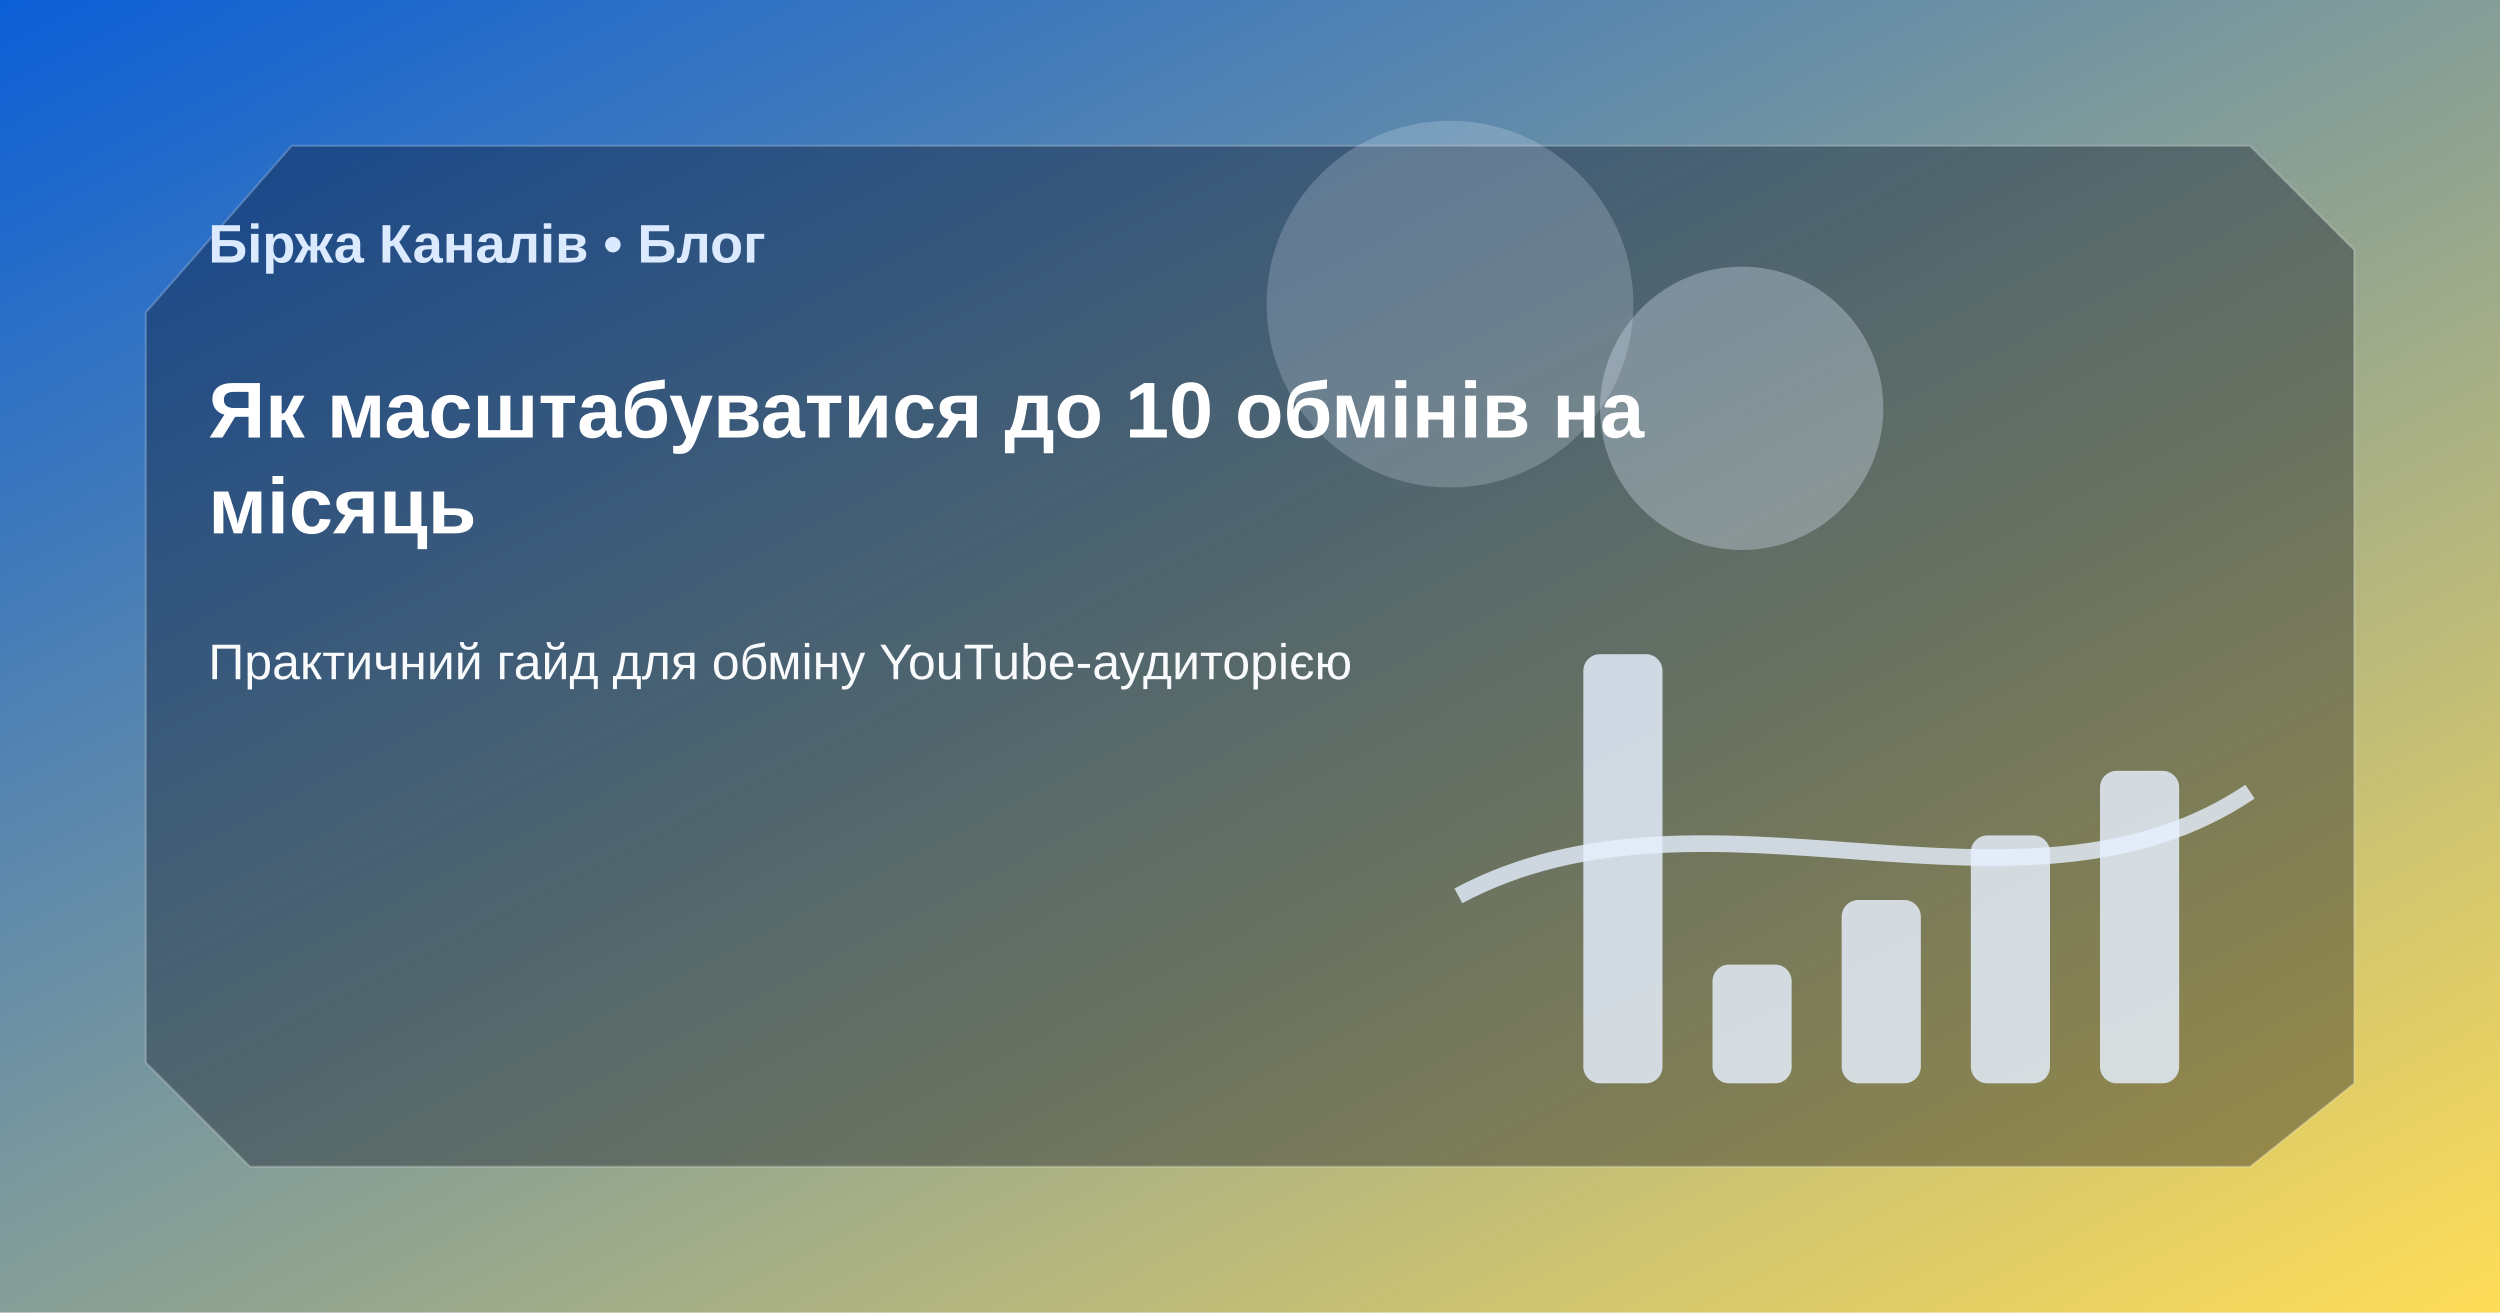
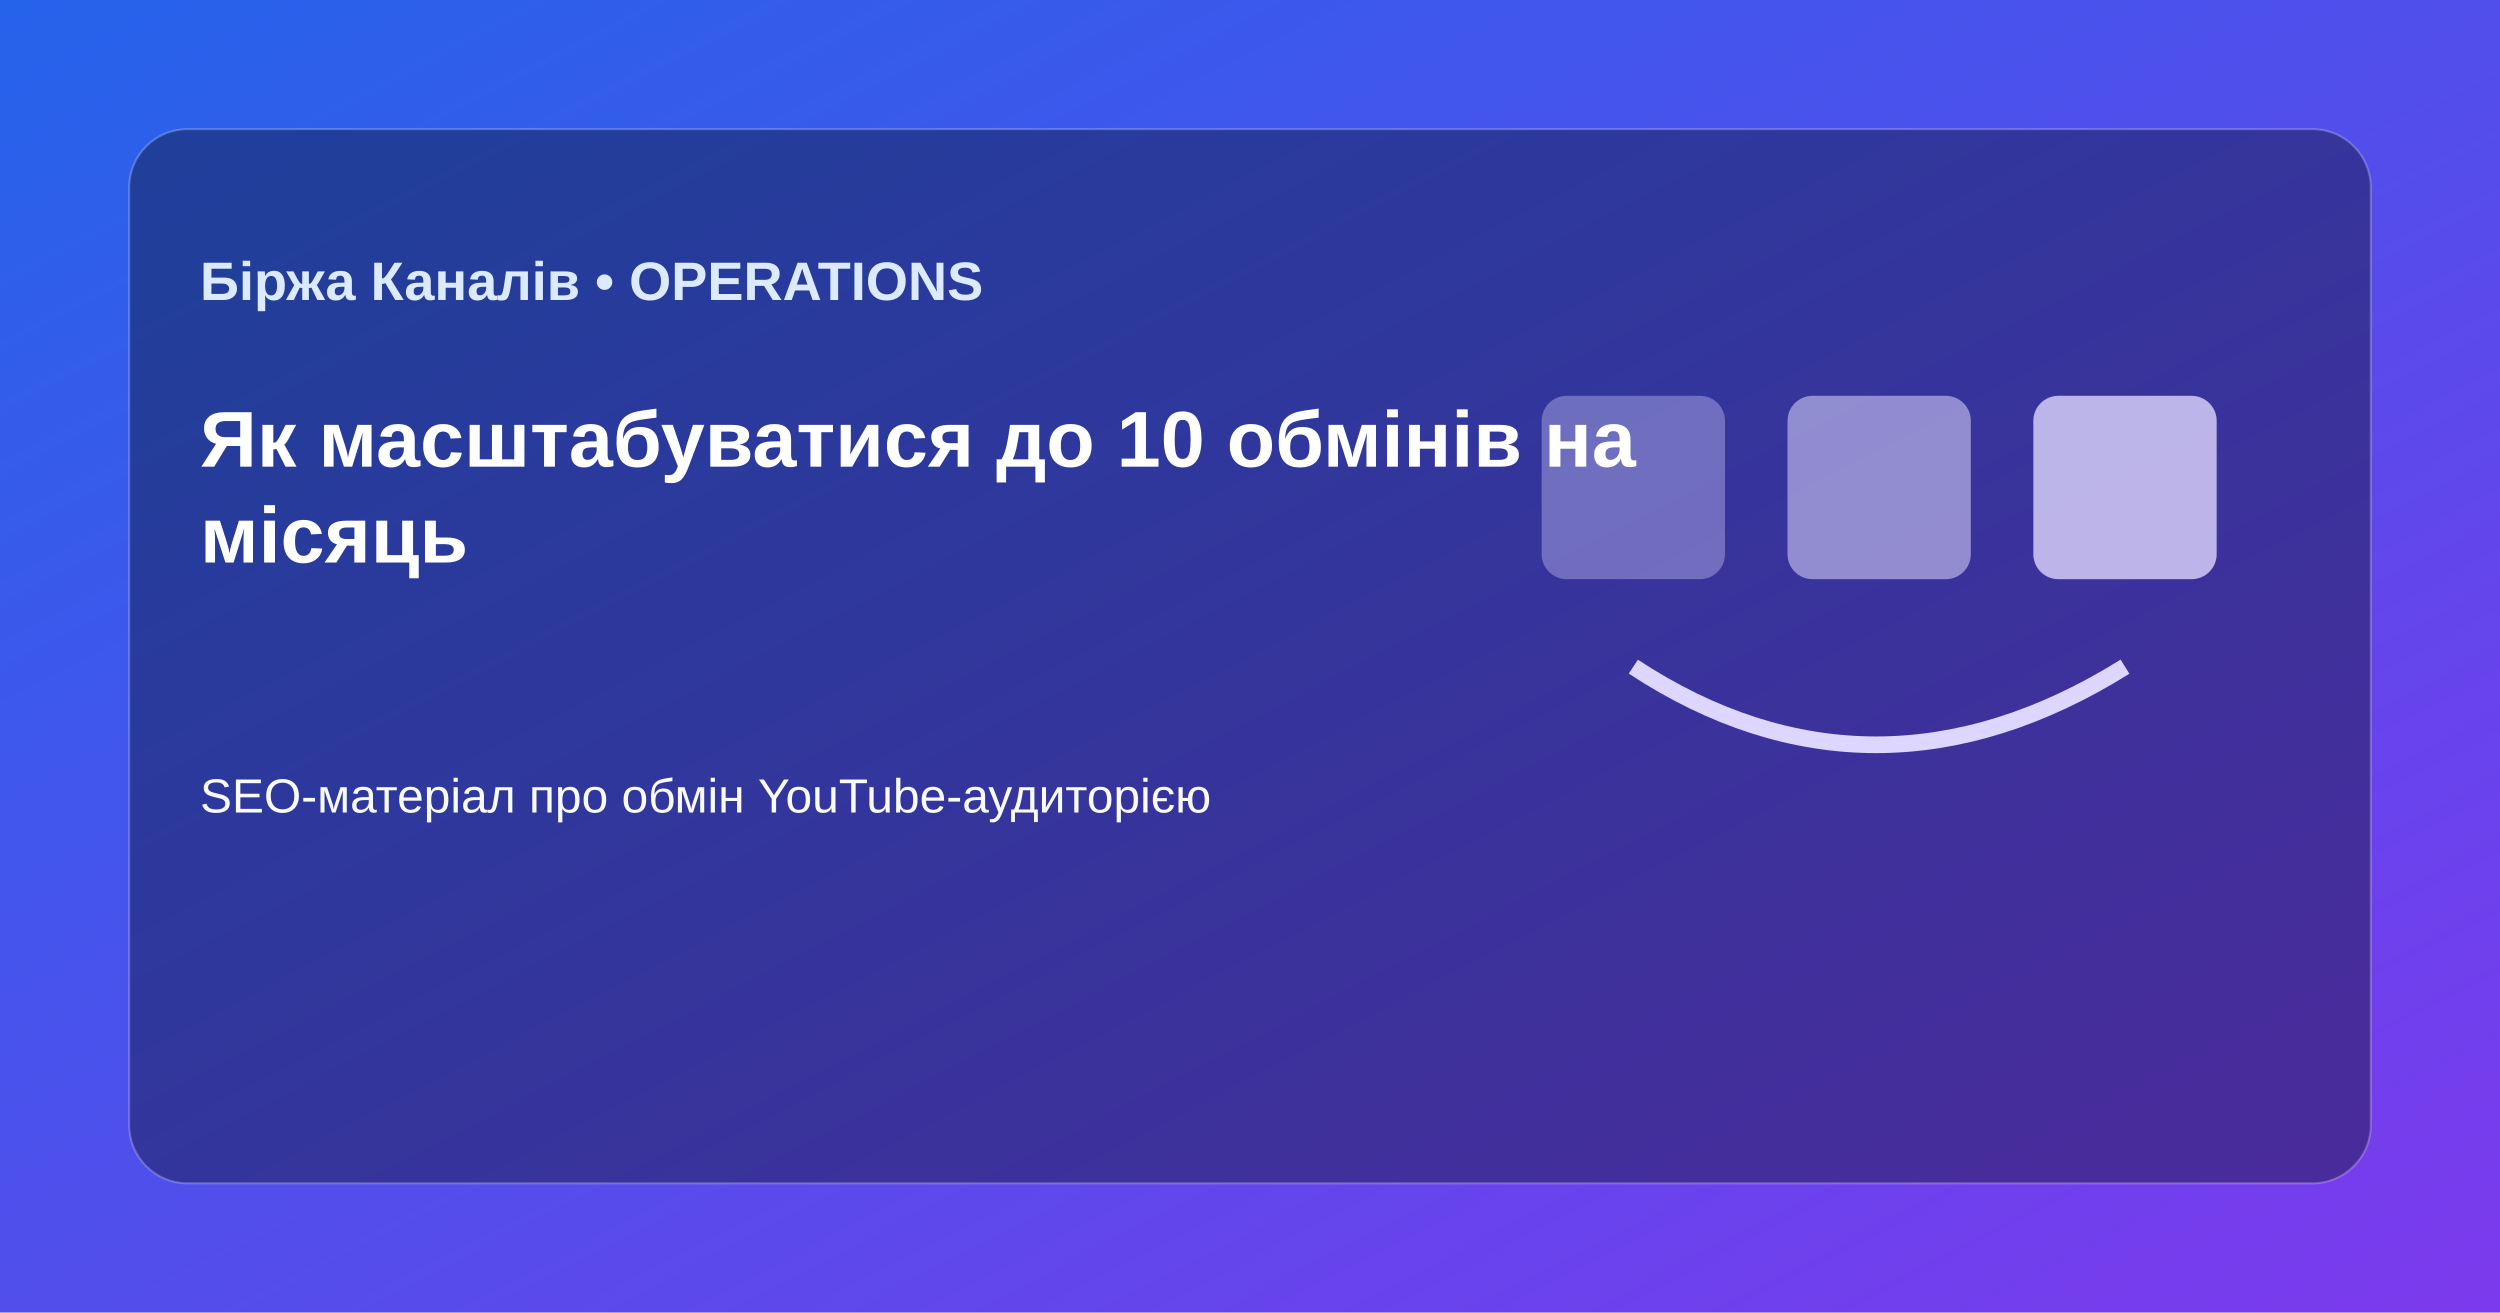
<svg xmlns="http://www.w3.org/2000/svg" width="1200" height="630" viewBox="0 0 1200 630" role="img" aria-label="Як масштабуватися до 10 обмінів на місяць">
  <defs>
-     <linearGradient id="bg-11" x1="0" y1="0" x2="1" y2="1">
-       <stop offset="0%" stop-color="#0b5ed7" />
-       <stop offset="100%" stop-color="#ffdd57" />
+     <linearGradient id="cover-11" x1="0" y1="0" x2="1" y2="1">
+       <stop offset="0%" stop-color="#2563eb" />
+       <stop offset="100%" stop-color="#7c3aed" />
    </linearGradient>
  </defs>
-   <rect width="1200" height="630" fill="url(#bg-11)" />
-   <path d="M70 150 L140 70 H1080 L1130 120 V520 L1080 560 H120 L70 510 Z" fill="rgba(7,12,30,.36)" stroke="rgba(255,255,255,.22)" />
-   <circle cx="696" cy="146" r="88" fill="#e6f0ff" opacity="0.21" />
-   <circle cx="836" cy="196" r="68" fill="#e6f0ff" opacity="0.31" />
-   <path d="M700 430 C820 366, 970 454, 1080 380" stroke="#e6f0ff" stroke-width="8" fill="none" opacity="0.8" />
-   <rect x="760" y="314" width="38" height="206" rx="8" fill="#e6f0ff" opacity="0.82" />
-   <rect x="822" y="463" width="38" height="57" rx="8" fill="#e6f0ff" opacity="0.82" />
-   <rect x="884" y="432" width="38" height="88" rx="8" fill="#e6f0ff" opacity="0.82" />
-   <rect x="946" y="401" width="38" height="119" rx="8" fill="#e6f0ff" opacity="0.82" />
-   <rect x="1008" y="370" width="38" height="150" rx="8" fill="#e6f0ff" opacity="0.82" />
-   <text x="100" y="126" fill="#dbeafe" font-size="26" font-weight="700" font-family="Segoe UI, Arial, sans-serif">Біржа Каналів • Блог</text>
-   <text x="100" y="210" fill="#ffffff" font-size="38" font-weight="800" font-family="Segoe UI, Arial, sans-serif">Як масштабуватися до 10 обмінів на</text>
-   <text x="100" y="256" fill="#ffffff" font-size="38" font-weight="800" font-family="Segoe UI, Arial, sans-serif">місяць</text>
-   <text x="100" y="326" fill="#f8fafc" font-size="24" font-weight="500" font-family="Segoe UI, Arial, sans-serif">Практичний гайд для обміну YouTube-аудиторією</text>
+   <rect width="1200" height="630" fill="url(#cover-11)" />
+   <rect x="62" y="62" width="1076" height="506" rx="28" fill="rgba(10,16,35,0.40)" stroke="rgba(255,255,255,0.24)" />
+   <rect x="740" y="190" width="88" height="88" rx="12" fill="#ddd6fe" opacity="0.35" />
+   <rect x="858" y="190" width="88" height="88" rx="12" fill="#ddd6fe" opacity="0.55" />
+   <rect x="976" y="190" width="88" height="88" rx="12" fill="#ddd6fe" opacity="0.8" />
+   <path d="M784 320 C860 370, 940 370, 1020 320" stroke="#ddd6fe" stroke-width="8" fill="none" />
+   <text x="96" y="144" fill="#dbeafe" font-size="26" font-weight="700" font-family="Segoe UI, Arial, sans-serif">Біржа Каналів • OPERATIONS</text>
+   <text x="96" y="224" fill="#ffffff" font-size="38" font-weight="800" font-family="Segoe UI, Arial, sans-serif">Як масштабуватися до 10 обмінів на</text>
+   <text x="96" y="270" fill="#ffffff" font-size="38" font-weight="800" font-family="Segoe UI, Arial, sans-serif">місяць</text>
+   <text x="96" y="390" fill="#f8fafc" font-size="23" font-weight="500" font-family="Segoe UI, Arial, sans-serif">SEO-матеріал про обмін YouTube-аудиторією</text>
</svg>
